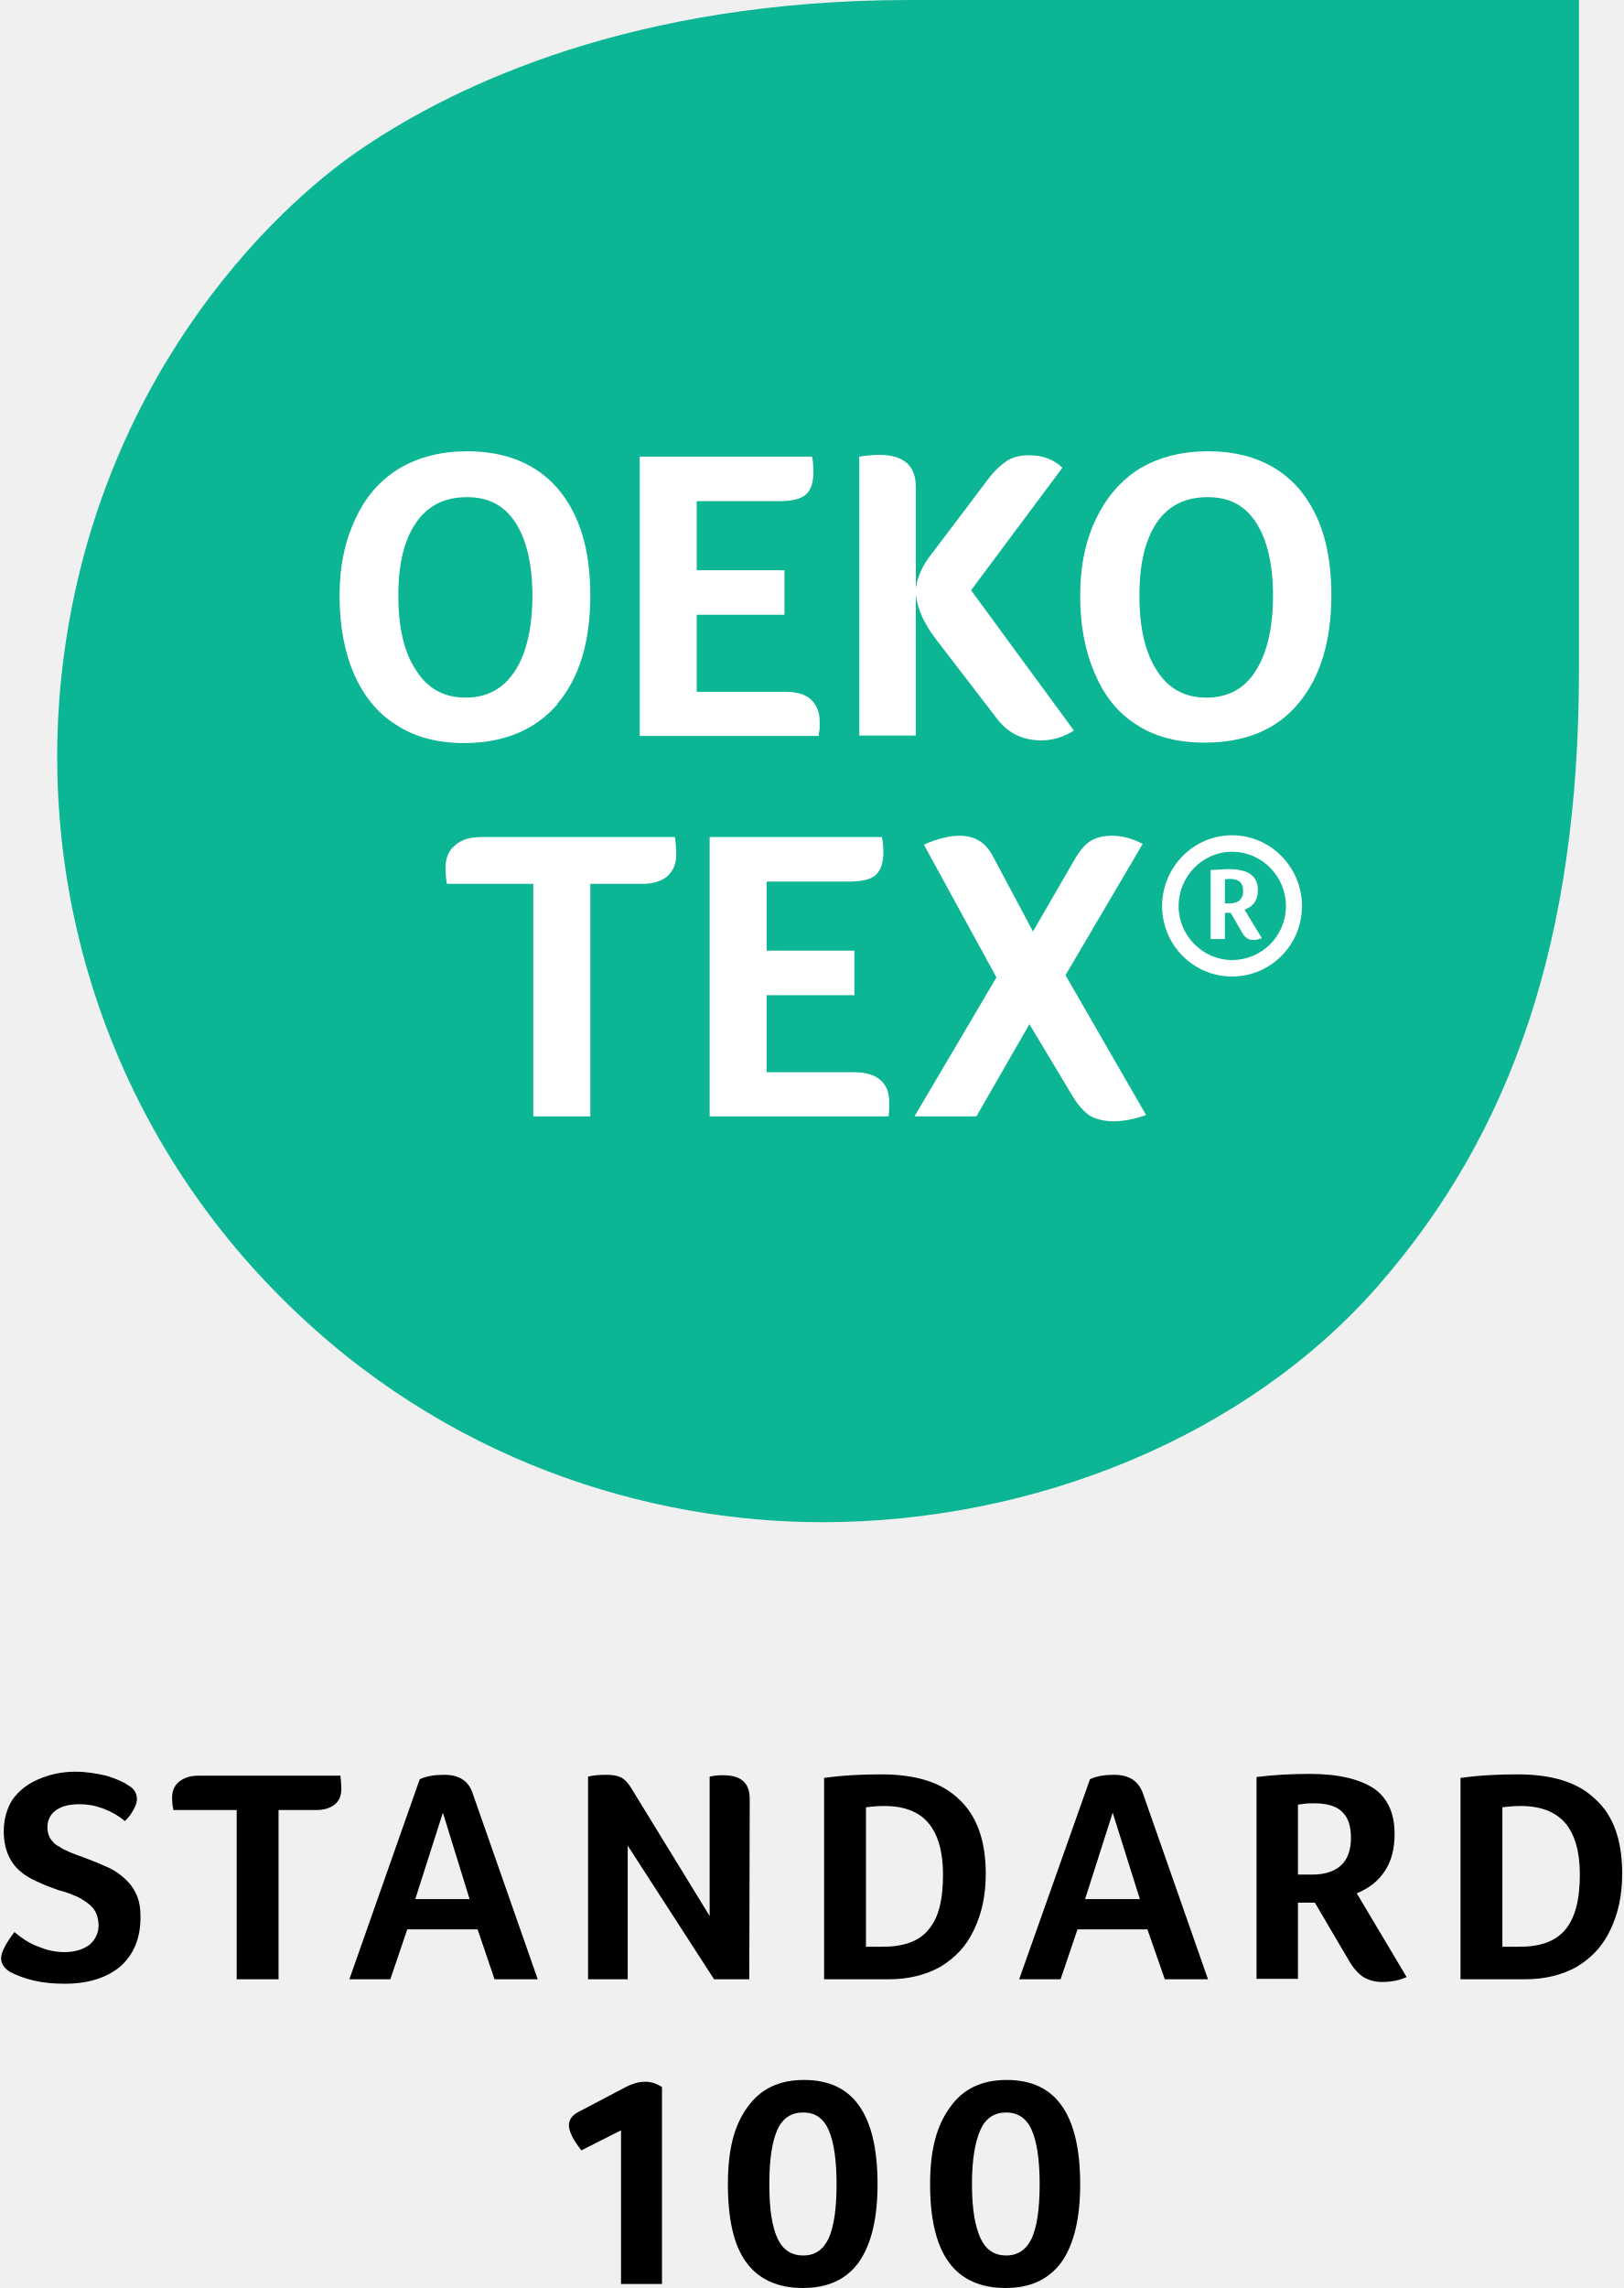
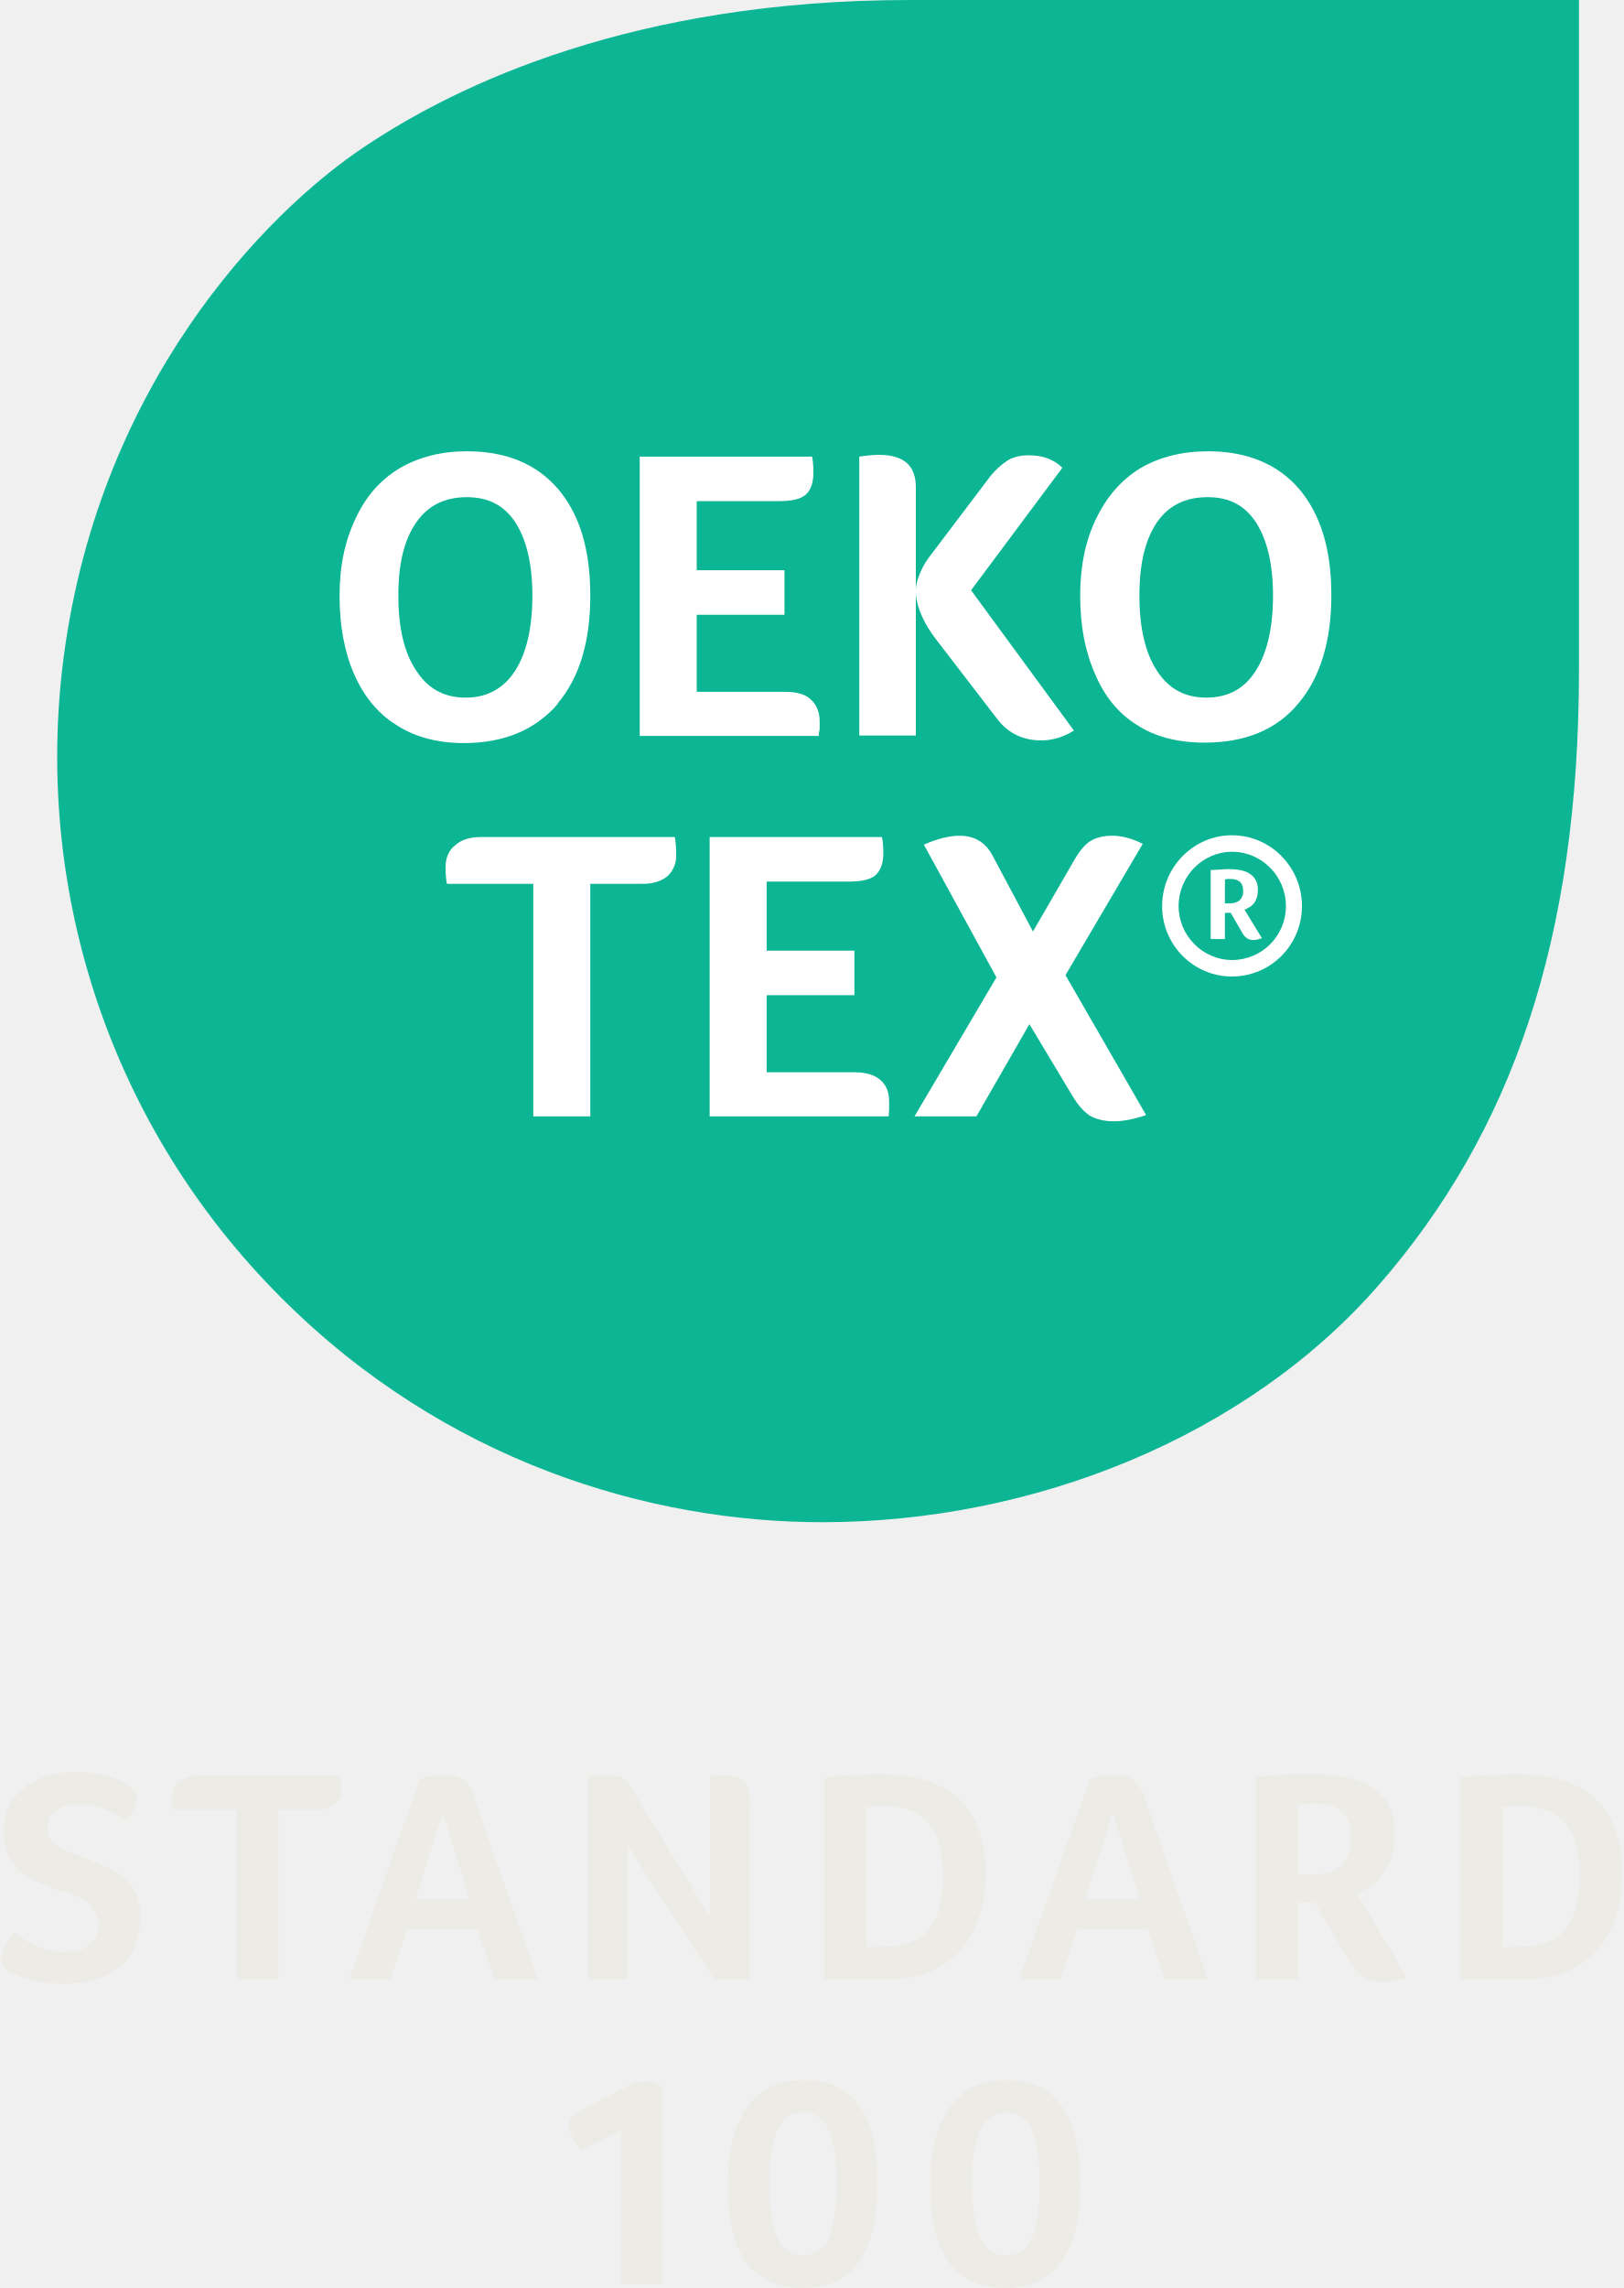
<svg xmlns="http://www.w3.org/2000/svg" viewBox="0 0 364 513.6" width="44" height="62">
-   <path fill="#000001" d="M3 433.7C5 435.4 6.9 436.5 8.7 437.1C10.4 437.8 12.3 438.2 14.2 438.2C16.6 438.2 18.4 437.6 19.8 436.6C21.1 435.5 21.9 434 21.9 432.1C21.8 430.4 21.4 429.2 20.6 428.3C19.8 427.3 18.6 426.6 17.4 425.9C16 425.3 14.6 424.7 12.9 424.3C11.5 423.8 10.1 423.3 8.6 422.6C7.2 422 5.8 421.3 4.6 420.3C3.4 419.4 2.4 418.1 1.7 416.6C1 415.1 0.6 413.2 0.6 411.1C0.6 408.4 1.3 405.9 2.6 403.9C4.1 401.9 6 400.4 8.4 399.4C10.9 398.3 13.7 397.7 16.7 397.7C19.1 397.7 21.4 398.1 23.6 398.6C25.9 399.3 27.5 400 28.6 400.8C29.9 401.5 30.5 402.6 30.5 403.9C30.5 404.4 30.3 405.2 29.8 406.1C29.3 407.1 28.7 407.9 27.8 408.8C26.4 407.6 24.8 406.7 23 406C21.1 405.3 19.4 405 17.7 405C15.4 405 13.7 405.4 12.4 406.3C11.1 407.2 10.4 408.5 10.4 410.2C10.4 411.1 10.6 411.9 11 412.6C11.4 413.3 12.1 414.1 13.2 414.6C14.1 415.3 16.1 416.1 18.7 417C20.2 417.6 21.6 418.1 23.1 418.8C24.7 419.4 26 420.2 27.2 421.2C28.4 422.2 29.5 423.4 30.2 424.9C31 426.4 31.3 428.2 31.3 430.4C31.3 435.1 29.8 438.7 26.8 441.4C23.7 444 19.5 445.3 14.3 445.3C11.9 445.3 9.6 445.1 7.4 444.6C5.2 444.1 3.5 443.4 1.9 442.6C0.6 441.7 0 440.7 0 439.6C0 438.3 1 436.3 3 433.7" />
-   <path fill="#000001" d="M53 406.3L38.7 406.3C38.5 405.4 38.4 404.6 38.4 403.5C38.4 402 38.9 400.9 39.9 400C41 399.1 42.4 398.6 44.2 398.6L76.2 398.6C76.3 399.6 76.4 400.6 76.4 401.5C76.4 403 76 404.1 75 405C74 405.8 72.7 406.3 70.9 406.3L62.3 406.3L62.3 444.3L52.9 444.3L52.9 406.3Z" />
-   <path fill="#000001" d="M110.8 444.3L107 433.1L91.2 433.1L87.4 444.3L78.2 444.3L94 399.4C95.5 398.7 97.3 398.4 99.5 398.4C102.9 398.4 105 399.8 105.9 402.6L120.5 444.3ZM99.2 406.9L93 426.3L105.2 426.3Z" />
-   <path fill="#000001" d="M168 444.3L160.1 444.3L140.7 414.3L140.7 444.3L131.8 444.3L131.8 398.8C133 398.5 134.4 398.4 136 398.4C137.3 398.4 138.4 398.6 139.2 399C140 399.4 140.8 400.2 141.5 401.4L159.1 430.1L159.1 398.8C160.5 398.5 161.5 398.5 162.2 398.5C166.1 398.5 168.1 400.2 168.1 403.8Z" />
-   <path fill="#000001" d="M221.1 420.6C221.1 425.5 220.2 429.6 218.4 433.3C216.7 436.9 214.2 439.5 210.9 441.5C207.7 443.3 203.8 444.3 199.3 444.3L184.8 444.3L184.8 399.1C189.1 398.5 193.4 398.3 197.6 398.3C205.4 398.3 211.2 400.1 215.1 403.9C219.1 407.6 221.1 413.2 221.1 420.6M211.5 420.8C211.5 415.7 210.4 411.8 208.2 409.2C206.1 406.7 202.8 405.4 198.3 405.4C197 405.4 195.6 405.5 194.2 405.7L194.2 437L197.9 437C202.6 437 206.1 435.8 208.2 433.2C210.5 430.6 211.5 426.5 211.5 420.8" />
-   <path fill="#000001" d="M261.3 444.3L257.4 433.1L241.7 433.1L237.9 444.3L228.6 444.3L244.5 399.4C245.9 398.7 247.8 398.4 249.9 398.4C253.3 398.4 255.4 399.8 256.4 402.6L271 444.3ZM249.6 406.9L243.4 426.3L255.7 426.3Z" />
-   <path fill="#000001" d="M312.9 411.7C312.9 414.9 312.2 417.8 310.7 420C309.2 422.3 307.1 423.9 304.4 425L315.6 443.8C313.8 444.6 312 444.9 310.1 444.9C308.4 444.9 307.1 444.5 305.9 443.8C304.8 443.1 303.7 441.9 302.7 440.2L295 427.1L291.2 427.1L291.2 444.2L281.9 444.2L281.9 398.9C285.8 398.4 289.8 398.2 293.9 398.2C300.4 398.2 305.1 399.4 308.3 401.5C311.4 403.7 312.9 407.1 312.9 411.7M303.1 412.6C303.1 409.9 302.5 408 301.1 406.7C299.8 405.4 297.7 404.8 294.8 404.8C294 404.8 293.3 404.8 292.7 404.9C292.1 405 291.6 405 291.2 405.1L291.2 420.8L294.4 420.8C297.2 420.8 299.4 420.1 300.9 418.7C302.4 417.3 303.1 415.2 303.1 412.6" />
-   <path fill="#000001" d="M364 420.6C364 425.5 363.1 429.6 361.3 433.3C359.6 436.9 357.1 439.5 353.8 441.5C350.6 443.3 346.7 444.3 342.2 444.3L327.7 444.3L327.7 399.1C332 398.5 336.3 398.3 340.5 398.3C348.3 398.3 354.1 400.1 358 403.9C362.1 407.6 364 413.2 364 420.6M354.5 420.8C354.5 415.7 353.4 411.8 351.2 409.2C349 406.7 345.7 405.4 341.2 405.4C339.9 405.4 338.6 405.5 337.1 405.7L337.1 437L340.9 437C345.6 437 349 435.8 351.2 433.2C353.4 430.6 354.5 426.5 354.5 420.8" />
-   <path fill="#000001" d="M139.2 512.7L139.2 478.2L130.3 482.7C128.4 480.3 127.5 478.4 127.5 477.1C127.5 475.9 128.2 474.8 129.6 474.1L139.3 469C140.2 468.5 141 468.1 141.9 467.8C142.7 467.5 143.6 467.3 144.6 467.3C146 467.3 147.2 467.7 148.4 468.5L148.4 512.7Z" />
-   <path fill="#000001" d="M196.8 490.3C196.8 498 195.4 503.8 192.6 507.8C189.8 511.7 185.6 513.6 180 513.6C174.5 513.6 170.1 511.7 167.3 507.8C164.5 504 163.2 498.1 163.2 490.3C163.2 482.5 164.6 477.1 167.6 473C170.5 468.9 174.7 466.9 180.3 466.9C185.8 466.9 189.9 468.8 192.6 472.6C195.4 476.5 196.8 482.4 196.8 490.3M187.6 490.3C187.6 484.9 187 480.8 185.8 478.1C184.6 475.4 182.7 474.2 180.1 474.2C177.5 474.2 175.5 475.4 174.3 478.1C173.1 480.8 172.5 484.8 172.5 490.3C172.5 495.9 173.1 499.7 174.3 502.4C175.5 505 177.4 506.3 180.1 506.3C182.8 506.3 184.6 505 185.8 502.5C187 499.9 187.6 495.8 187.6 490.3" />
-   <path fill="#000001" d="M242.3 490.3C242.3 498 240.9 503.8 238.1 507.8C235.2 511.7 231.1 513.6 225.5 513.6C220 513.6 215.6 511.7 212.8 507.8C210 504 208.6 498.1 208.6 490.3C208.6 482.5 210.1 477.1 213.1 473C216 468.9 220.2 466.9 225.8 466.9C231.3 466.9 235.4 468.8 238.1 472.6C240.9 476.5 242.3 482.4 242.3 490.3M233.2 490.3C233.2 484.9 232.6 480.8 231.4 478.1C230.2 475.4 228.2 474.2 225.7 474.2C223.1 474.2 221.1 475.4 219.9 478.1C218.7 480.8 218 484.8 218 490.3C218 495.9 218.7 499.7 219.9 502.4C221.1 505 223 506.3 225.7 506.3C228.3 506.3 230.2 505 231.4 502.5C232.6 499.9 233.2 495.8 233.2 490.3" />
+   <path fill="#ecebe6" d="M3 433.7C5 435.4 6.9 436.5 8.7 437.1C10.4 437.8 12.3 438.2 14.2 438.2C16.6 438.2 18.4 437.6 19.8 436.6C21.1 435.5 21.9 434 21.9 432.1C21.8 430.4 21.4 429.2 20.6 428.3C19.8 427.3 18.6 426.6 17.4 425.9C16 425.3 14.6 424.7 12.9 424.3C11.5 423.8 10.1 423.3 8.6 422.6C7.2 422 5.8 421.3 4.6 420.3C3.4 419.4 2.4 418.1 1.7 416.6C1 415.1 0.6 413.2 0.6 411.1C0.6 408.4 1.3 405.9 2.6 403.9C4.1 401.9 6 400.4 8.4 399.4C10.9 398.3 13.7 397.7 16.7 397.7C19.1 397.7 21.4 398.1 23.6 398.6C25.9 399.3 27.5 400 28.6 400.8C29.9 401.5 30.5 402.6 30.5 403.9C30.5 404.4 30.3 405.2 29.8 406.1C29.3 407.1 28.7 407.9 27.8 408.8C26.4 407.6 24.8 406.7 23 406C21.1 405.3 19.4 405 17.7 405C15.4 405 13.7 405.4 12.4 406.3C11.1 407.2 10.4 408.5 10.4 410.2C10.4 411.1 10.6 411.9 11 412.6C11.4 413.3 12.1 414.1 13.2 414.6C14.1 415.3 16.1 416.1 18.7 417C20.2 417.6 21.6 418.1 23.1 418.8C24.7 419.4 26 420.2 27.2 421.2C28.4 422.2 29.5 423.4 30.2 424.9C31 426.4 31.3 428.2 31.3 430.4C31.3 435.1 29.8 438.7 26.8 441.4C23.7 444 19.5 445.3 14.3 445.3C11.9 445.3 9.6 445.1 7.4 444.6C5.2 444.1 3.5 443.4 1.9 442.6C0.6 441.7 0 440.7 0 439.6C0 438.3 1 436.3 3 433.7" />
+   <path fill="#ecebe6" d="M53 406.3L38.7 406.3C38.5 405.4 38.4 404.6 38.4 403.5C38.4 402 38.9 400.9 39.9 400C41 399.1 42.4 398.6 44.2 398.6L76.2 398.6C76.3 399.6 76.4 400.6 76.4 401.5C76.4 403 76 404.1 75 405C74 405.8 72.7 406.3 70.9 406.3L62.3 406.3L62.3 444.3L52.9 444.3L52.9 406.3Z" />
+   <path fill="#ecebe6" d="M110.8 444.3L107 433.1L91.2 433.1L87.4 444.3L78.2 444.3L94 399.4C95.5 398.7 97.3 398.4 99.5 398.4C102.9 398.4 105 399.8 105.9 402.6L120.5 444.3ZM99.2 406.9L93 426.3L105.2 426.3Z" />
+   <path fill="#ecebe6" d="M168 444.3L160.1 444.3L140.7 414.3L140.7 444.3L131.8 444.3L131.8 398.8C133 398.5 134.4 398.4 136 398.4C137.3 398.4 138.4 398.6 139.2 399C140 399.4 140.8 400.2 141.5 401.4L159.1 430.1L159.1 398.8C160.5 398.5 161.5 398.5 162.2 398.5C166.1 398.5 168.1 400.2 168.1 403.8Z" />
+   <path fill="#ecebe6" d="M221.1 420.6C221.1 425.5 220.2 429.6 218.4 433.3C216.7 436.9 214.2 439.5 210.9 441.5C207.7 443.3 203.8 444.3 199.3 444.3L184.8 444.3L184.8 399.1C189.1 398.5 193.4 398.3 197.6 398.3C205.4 398.3 211.2 400.1 215.1 403.9C219.1 407.6 221.1 413.2 221.1 420.6M211.5 420.8C211.5 415.7 210.4 411.8 208.2 409.2C206.1 406.7 202.8 405.4 198.3 405.4C197 405.4 195.6 405.5 194.2 405.7L194.2 437L197.9 437C202.6 437 206.1 435.8 208.2 433.2C210.5 430.6 211.5 426.5 211.5 420.8" />
+   <path fill="#ecebe6" d="M261.3 444.3L257.4 433.1L241.7 433.1L237.9 444.3L228.6 444.3L244.5 399.4C245.9 398.7 247.8 398.4 249.9 398.4C253.3 398.4 255.4 399.8 256.4 402.6L271 444.3ZM249.6 406.9L243.4 426.3L255.7 426.3Z" />
+   <path fill="#ecebe6" d="M312.9 411.7C312.9 414.9 312.2 417.8 310.7 420C309.2 422.3 307.1 423.9 304.4 425L315.6 443.8C313.8 444.6 312 444.9 310.1 444.9C308.4 444.9 307.1 444.5 305.9 443.8C304.8 443.1 303.7 441.9 302.7 440.2L295 427.1L291.2 427.1L291.2 444.2L281.9 444.2L281.9 398.9C285.8 398.4 289.8 398.2 293.9 398.2C300.4 398.2 305.1 399.4 308.3 401.5C311.4 403.7 312.9 407.1 312.9 411.7M303.1 412.6C303.1 409.9 302.5 408 301.1 406.7C299.8 405.4 297.7 404.8 294.8 404.8C294 404.8 293.3 404.8 292.7 404.9C292.1 405 291.6 405 291.2 405.1L291.2 420.8L294.4 420.8C297.2 420.8 299.4 420.1 300.9 418.7C302.4 417.3 303.1 415.2 303.1 412.6" />
+   <path fill="#ecebe6" d="M364 420.6C364 425.5 363.1 429.6 361.3 433.3C359.6 436.9 357.1 439.5 353.8 441.5C350.6 443.3 346.7 444.3 342.2 444.3L327.7 444.3L327.7 399.1C332 398.5 336.3 398.3 340.5 398.3C348.3 398.3 354.1 400.1 358 403.9C362.1 407.6 364 413.2 364 420.6M354.5 420.8C354.5 415.7 353.4 411.8 351.2 409.2C349 406.7 345.7 405.4 341.2 405.4C339.9 405.4 338.6 405.5 337.1 405.7L337.1 437L340.9 437C345.6 437 349 435.8 351.2 433.2C353.4 430.6 354.5 426.5 354.5 420.8" />
+   <path fill="#ecebe6" d="M139.2 512.7L139.2 478.2L130.3 482.7C128.4 480.3 127.5 478.4 127.5 477.1C127.5 475.9 128.2 474.8 129.6 474.1L139.3 469C140.2 468.5 141 468.1 141.9 467.8C142.7 467.5 143.6 467.3 144.6 467.3C146 467.3 147.2 467.7 148.4 468.5L148.4 512.7Z" />
+   <path fill="#ecebe6" d="M196.8 490.3C196.8 498 195.4 503.8 192.6 507.8C189.8 511.7 185.6 513.6 180 513.6C174.5 513.6 170.1 511.7 167.3 507.8C164.5 504 163.2 498.1 163.2 490.3C163.2 482.5 164.6 477.1 167.6 473C170.5 468.9 174.7 466.9 180.3 466.9C185.8 466.9 189.9 468.8 192.6 472.6C195.4 476.5 196.8 482.4 196.8 490.3M187.6 490.3C187.6 484.9 187 480.8 185.8 478.1C184.6 475.4 182.7 474.2 180.1 474.2C177.5 474.2 175.5 475.4 174.3 478.1C173.1 480.8 172.5 484.8 172.5 490.3C172.5 495.9 173.1 499.7 174.3 502.4C175.5 505 177.4 506.3 180.1 506.3C182.8 506.3 184.6 505 185.8 502.5C187 499.9 187.6 495.8 187.6 490.3" />
+   <path fill="#ecebe6" d="M242.3 490.3C242.3 498 240.9 503.8 238.1 507.8C235.2 511.7 231.1 513.6 225.5 513.6C220 513.6 215.6 511.7 212.8 507.8C210 504 208.6 498.1 208.6 490.3C208.6 482.5 210.1 477.1 213.1 473C216 468.9 220.2 466.9 225.8 466.9C231.3 466.9 235.4 468.8 238.1 472.6C240.9 476.5 242.3 482.4 242.3 490.3M233.2 490.3C233.2 484.9 232.6 480.8 231.4 478.1C230.2 475.4 228.2 474.2 225.7 474.2C223.1 474.2 221.1 475.4 219.9 478.1C218.7 480.8 218 484.8 218 490.3C218 495.9 218.7 499.7 219.9 502.4C221.1 505 223 506.3 225.7 506.3C228.3 506.3 230.2 505 231.4 502.5C232.6 499.9 233.2 495.8 233.2 490.3" />
  <path fill="#0cb694" d="M63 291.4C99.7 328.1 145.5 341.7 184.4 341.7C231.9 341.7 279.7 322.5 309.4 288.4C339.1 254.3 354.3 211.2 354.3 150.3L354.3 0L204.1 0C142.1 0 102.5 18.9 81.5 33C59.6 47.6 21 86.7 13.7 150.4C8 200.6 24.4 252.9 63 291.4" />
  <path fill="#ffffff" d="M124.9 158C129.9 152.1 132.3 144 132.3 133.7C132.3 123.3 129.9 115.5 125.1 109.8C120.3 104.2 113.5 101.3 104.6 101.3C98.8 101.3 93.8 102.6 89.5 105.1C85.2 107.7 81.9 111.4 79.6 116.4C77.2 121.4 76 127.1 76 133.8C76 140.4 77.1 146.3 79.2 151.2C81.4 156.2 84.5 160.1 88.7 162.7C92.8 165.4 97.9 166.8 103.9 166.8C113 166.8 120 163.8 125 158M93.2 150.5C90.5 146.5 89.2 140.9 89.2 133.7C89.2 126.5 90.5 121.2 93.2 117.3C95.8 113.5 99.6 111.6 104.6 111.6C109.5 111.6 113 113.5 115.5 117.3C118 121.2 119.3 126.7 119.3 133.7C119.3 140.8 118 146.6 115.4 150.6C112.8 154.6 109.1 156.6 104.3 156.6C99.5 156.6 95.8 154.6 93.2 150.5" />
  <path fill="#ffffff" d="M183.8 163.6C183.8 163.2 183.8 162.6 183.8 161.9C183.8 159.8 183.1 158.2 181.8 157C180.5 155.8 178.6 155.3 176.1 155.3L156.2 155.3L156.2 138L175.9 138L175.9 128L156.2 128L156.2 112.5L174.5 112.5C177.4 112.5 179.4 112.1 180.6 111.1C181.8 110.1 182.4 108.4 182.4 106C182.4 104.6 182.3 103.5 182.1 102.5L143.4 102.5L143.4 165.2L183.6 165.2C183.6 164.6 183.7 164.1 183.8 163.7" />
  <path fill="#ffffff" d="M205.4 133.4C205.7 136.5 207.2 140 210 143.6L223.6 161.3C226.1 164.6 229.4 166.2 233.6 166.2C236 166.2 238.5 165.5 240.9 164L217.8 132.5L238.3 105C237.4 104.1 236.3 103.4 235 102.9C233.7 102.4 232.3 102.2 230.8 102.2C229.1 102.2 227.5 102.5 226.1 103.3C224.7 104.2 223.3 105.4 221.9 107.2L209.2 124C207.9 125.6 207 127.1 206.5 128.3C205.9 129.6 205.5 130.9 205.4 132.2L205.4 109.4C205.4 104.5 202.7 102.1 197.1 102.1C196.1 102.1 194.7 102.2 192.7 102.5L192.7 165.1L205.4 165.1L205.4 133.3Z" />
  <path fill="#ffffff" d="M291.5 109.8C286.7 104.2 279.8 101.3 271 101.3C265.2 101.3 260.1 102.6 255.8 105.1C251.6 107.7 248.3 111.4 245.9 116.4C243.5 121.3 242.3 127.1 242.3 133.7C242.3 140.4 243.4 146.2 245.6 151.2C247.7 156.2 250.8 160.1 255 162.7C259.1 165.4 264.2 166.7 270.2 166.7C279.4 166.7 286.4 163.8 291.3 157.9C296.2 152.1 298.7 143.9 298.7 133.6C298.7 123.3 296.3 115.5 291.5 109.8M281.7 150.6C279.2 154.6 275.5 156.6 270.6 156.6C265.8 156.6 262.1 154.6 259.5 150.5C256.9 146.5 255.6 140.9 255.6 133.7C255.6 126.5 256.9 121.2 259.5 117.3C262.1 113.5 265.9 111.6 270.9 111.6C275.9 111.6 279.3 113.5 281.8 117.3C284.3 121.2 285.6 126.7 285.6 133.7C285.6 140.8 284.3 146.6 281.7 150.6" />
  <path fill="#ffffff" d="M276.4 187.5C267.7 187.5 260.7 194.7 260.7 203.4C260.7 212.1 267.7 219.2 276.4 219.2C285.1 219.2 292.1 212.1 292.1 203.4C292.1 194.7 285.1 187.5 276.4 187.5M276.4 215.5C269.8 215.5 264.4 210 264.4 203.4C264.4 196.7 269.8 191.2 276.4 191.2C283.1 191.2 288.5 196.7 288.5 203.4C288.5 210.1 283.1 215.5 276.4 215.5" />
  <path fill="#ffffff" d="M280.3 203.7C280.7 203.4 281 203.1 281.3 202.8C281.6 202.4 281.8 201.9 282 201.4C282.1 201 282.2 200.4 282.2 199.7C282.2 198.2 281.6 197 280.6 196.3C279.6 195.5 277.9 195.1 275.7 195.1C275.1 195.1 274.5 195.1 273.7 195.2C273 195.2 272.3 195.3 271.6 195.3L271.6 210.8L274.8 210.8L274.8 204.9L276.1 204.9L278.7 209.4C279 210 279.4 210.4 279.8 210.6C280.1 210.9 280.6 211 281.2 211C281.4 211 281.8 211 282.1 210.9C282.4 210.8 282.7 210.7 283.1 210.6L279.2 204.2C279.6 204.1 280 203.8 280.3 203.6M278.1 202.1C277.6 202.5 276.8 202.8 275.9 202.8L274.8 202.8L274.8 197.4C274.8 197.4 275.1 197.4 275.3 197.3L276 197.3C276.9 197.3 277.6 197.5 278.1 197.9C278.6 198.3 278.9 199 278.9 200C278.9 201 278.6 201.6 278.1 202.1" />
  <path fill="#ffffff" d="M107.7 187.9C105.2 187.9 103.3 188.5 101.9 189.8C100.5 190.9 99.8 192.6 99.8 194.7C99.8 196 99.9 197.3 100.1 198.4L119.5 198.4L119.5 250.6L132.3 250.6L132.3 198.4L144 198.4C146.4 198.4 148.3 197.8 149.6 196.7C150.9 195.5 151.6 193.9 151.6 191.9C151.6 190.6 151.5 189.2 151.3 187.9L107.7 187.9Z" />
  <path fill="#ffffff" d="M191.8 240.7L171.9 240.7L171.9 223.4L191.6 223.4L191.6 213.4L171.9 213.4L171.9 197.9L190.2 197.9C193 197.9 195.1 197.5 196.3 196.5C197.5 195.4 198.1 193.8 198.1 191.4C198.1 190 198 188.9 197.8 187.9L159.1 187.9L159.1 250.6L199.3 250.6C199.3 250 199.4 249.5 199.4 249.1C199.4 248.6 199.4 248 199.4 247.3C199.4 245.2 198.8 243.6 197.4 242.4C196.1 241.3 194.2 240.7 191.7 240.7" />
  <path fill="#ffffff" d="M256.3 189.4C253.9 188.2 251.7 187.6 249.5 187.6C247.5 187.6 245.9 188 244.6 188.8C243.3 189.6 242.1 191.1 240.9 193.2L231.7 209.1L222.7 192.2C221.1 189.1 218.6 187.6 215.2 187.6C212.9 187.6 210.2 188.3 207.2 189.6L223.5 219.4L205.1 250.6L219 250.6L230.9 229.9L240.5 245.9C241.8 248.1 243.1 249.5 244.4 250.4C245.8 251.2 247.6 251.7 249.8 251.7C252.1 251.7 254.5 251.2 257.1 250.3L239 218.9L256.3 189.5Z" />
</svg>
